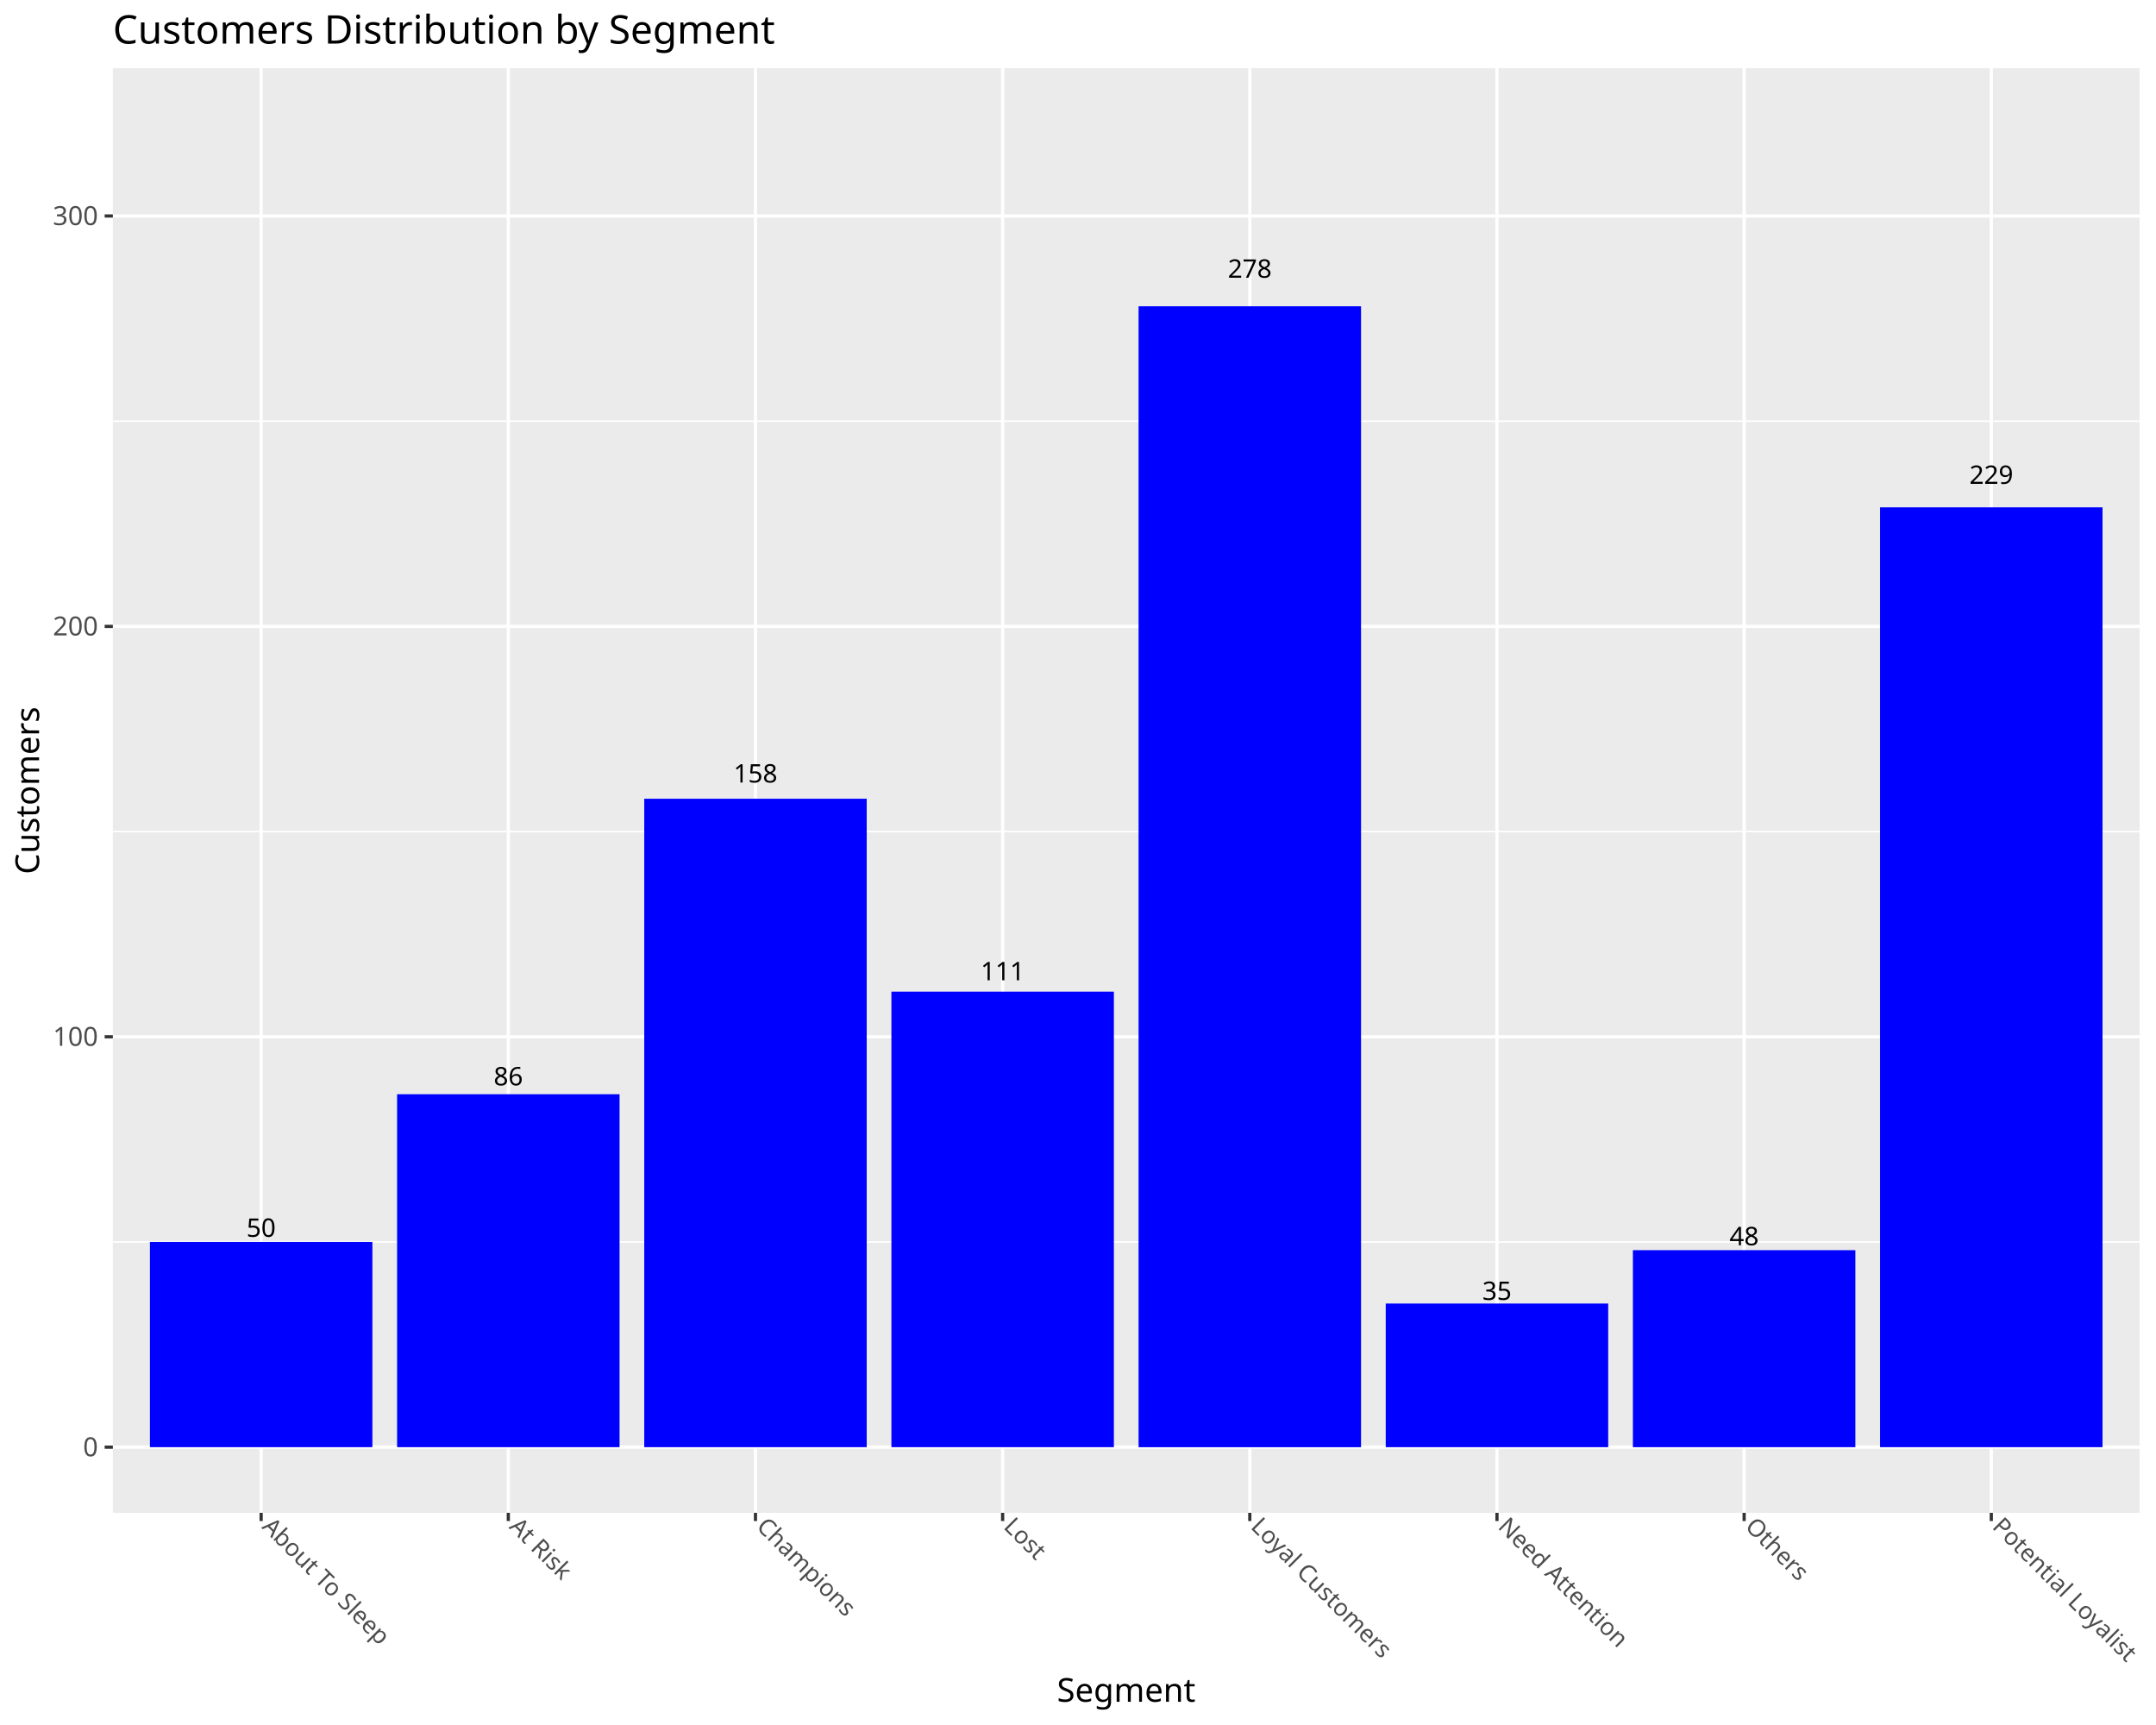
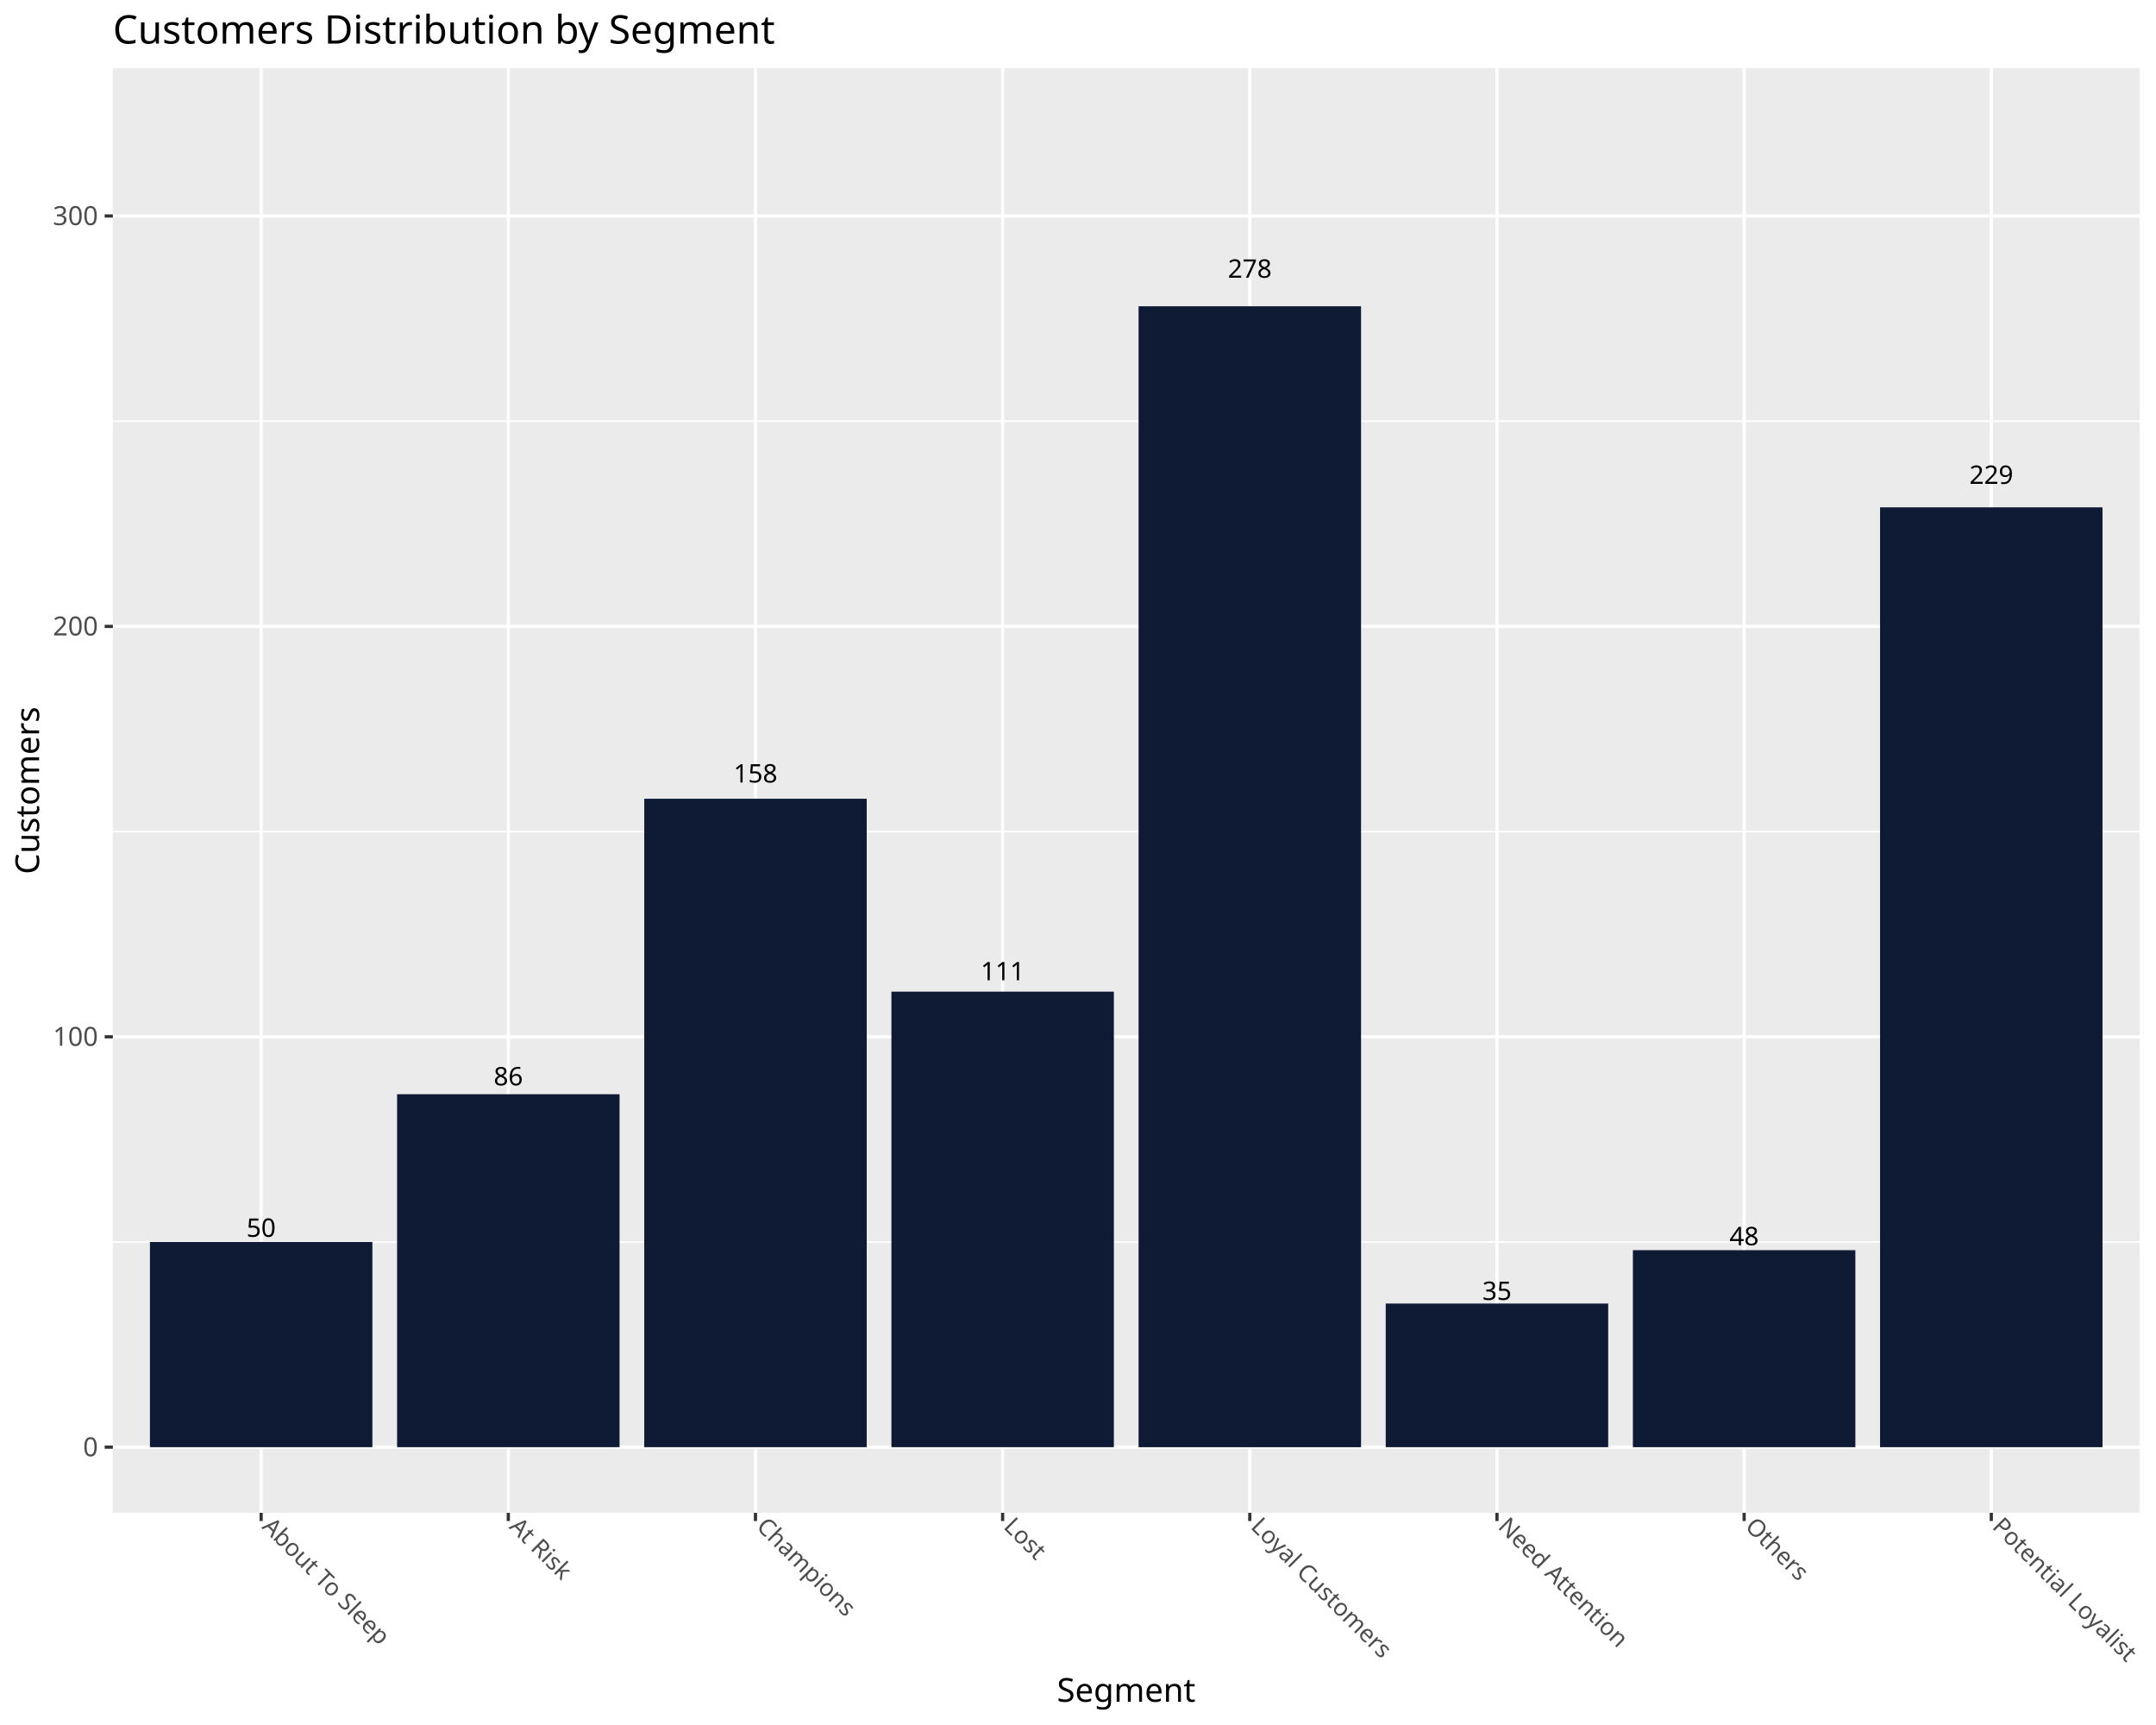
<svg xmlns="http://www.w3.org/2000/svg" class="svglite" data-engine-version="2.0" width="720.00pt" height="576.00pt" viewBox="0 0 720.00 576.00">
  <defs>
    <style type="text/css">
    .svglite line, .svglite polyline, .svglite polygon, .svglite path, .svglite rect, .svglite circle {
      fill: none;
      stroke: #000000;
      stroke-linecap: round;
      stroke-linejoin: round;
      stroke-miterlimit: 10.00;
    }
  </style>
  </defs>
  <rect width="100%" height="100%" style="stroke: none; fill: #FFFFFF;" />
  <defs>
    <clipPath id="cpMC4wMHw3MjAuMDB8MC4wMHw1NzYuMDA=">
      <rect x="0.00" y="0.00" width="720.00" height="576.00" />
    </clipPath>
  </defs>
  <g clip-path="url(#cpMC4wMHw3MjAuMDB8MC4wMHw1NzYuMDA=)">
    <rect x="0.00" y="0.00" width="720.00" height="576.00" style="stroke-width: 1.07; stroke: #FFFFFF; fill: #FFFFFF;" />
  </g>
  <defs>
    <clipPath id="cpMzcuNjl8NzE0LjUyfDIyLjc4fDUwNS4xNg==">
      <rect x="37.69" y="22.78" width="676.83" height="482.38" />
    </clipPath>
  </defs>
  <g clip-path="url(#cpMzcuNjl8NzE0LjUyfDIyLjc4fDUwNS4xNg==)">
    <rect x="37.69" y="22.78" width="676.83" height="482.38" style="stroke-width: 1.07; stroke: none; fill: #EBEBEB;" />
    <polyline points="37.69,414.71 714.52,414.71 " style="stroke-width: 0.53; stroke: #FFFFFF; stroke-linecap: butt;" />
    <polyline points="37.69,277.68 714.52,277.68 " style="stroke-width: 0.53; stroke: #FFFFFF; stroke-linecap: butt;" />
    <polyline points="37.69,140.64 714.52,140.64 " style="stroke-width: 0.53; stroke: #FFFFFF; stroke-linecap: butt;" />
    <polyline points="37.69,483.23 714.52,483.23 " style="stroke-width: 1.07; stroke: #FFFFFF; stroke-linecap: butt;" />
    <polyline points="37.69,346.19 714.52,346.19 " style="stroke-width: 1.07; stroke: #FFFFFF; stroke-linecap: butt;" />
    <polyline points="37.69,209.16 714.52,209.16 " style="stroke-width: 1.07; stroke: #FFFFFF; stroke-linecap: butt;" />
    <polyline points="37.69,72.12 714.52,72.12 " style="stroke-width: 1.07; stroke: #FFFFFF; stroke-linecap: butt;" />
    <polyline points="87.21,505.16 87.21,22.78 " style="stroke-width: 1.07; stroke: #FFFFFF; stroke-linecap: butt;" />
    <polyline points="169.75,505.16 169.75,22.78 " style="stroke-width: 1.07; stroke: #FFFFFF; stroke-linecap: butt;" />
    <polyline points="252.29,505.16 252.29,22.78 " style="stroke-width: 1.07; stroke: #FFFFFF; stroke-linecap: butt;" />
    <polyline points="334.83,505.16 334.83,22.78 " style="stroke-width: 1.07; stroke: #FFFFFF; stroke-linecap: butt;" />
    <polyline points="417.37,505.16 417.37,22.78 " style="stroke-width: 1.07; stroke: #FFFFFF; stroke-linecap: butt;" />
    <polyline points="499.92,505.16 499.92,22.78 " style="stroke-width: 1.07; stroke: #FFFFFF; stroke-linecap: butt;" />
    <polyline points="582.46,505.16 582.46,22.78 " style="stroke-width: 1.07; stroke: #FFFFFF; stroke-linecap: butt;" />
    <polyline points="665.00,505.16 665.00,22.78 " style="stroke-width: 1.07; stroke: #FFFFFF; stroke-linecap: butt;" />
-     <rect x="50.07" y="414.71" width="74.29" height="68.52" style="stroke-width: 1.07; stroke: none; stroke-linecap: butt; stroke-linejoin: miter; fill: #0000FF;" />
-     <rect x="132.61" y="365.38" width="74.29" height="117.85" style="stroke-width: 1.07; stroke: none; stroke-linecap: butt; stroke-linejoin: miter; fill: #0000FF;" />
-     <rect x="215.15" y="266.71" width="74.29" height="216.52" style="stroke-width: 1.07; stroke: none; stroke-linecap: butt; stroke-linejoin: miter; fill: #0000FF;" />
-     <rect x="297.69" y="331.12" width="74.29" height="152.11" style="stroke-width: 1.07; stroke: none; stroke-linecap: butt; stroke-linejoin: miter; fill: #0000FF;" />
-     <rect x="380.23" y="102.27" width="74.29" height="380.97" style="stroke-width: 1.07; stroke: none; stroke-linecap: butt; stroke-linejoin: miter; fill: #0000FF;" />
-     <rect x="462.77" y="435.27" width="74.29" height="47.96" style="stroke-width: 1.07; stroke: none; stroke-linecap: butt; stroke-linejoin: miter; fill: #0000FF;" />
-     <rect x="545.31" y="417.45" width="74.29" height="65.78" style="stroke-width: 1.07; stroke: none; stroke-linecap: butt; stroke-linejoin: miter; fill: #0000FF;" />
-     <rect x="627.85" y="169.41" width="74.29" height="313.82" style="stroke-width: 1.07; stroke: none; stroke-linecap: butt; stroke-linejoin: miter; fill: #0000FF;" />
+     <rect x="50.07" y="414.71" width="74.29" height="68.52" style="stroke-width: 1.07; stroke: none; stroke-linecap: butt; stroke-linejoin: miter; fill: #0F1A34;" />
+     <rect x="132.61" y="365.38" width="74.29" height="117.85" style="stroke-width: 1.07; stroke: none; stroke-linecap: butt; stroke-linejoin: miter; fill: #0F1A34;" />
+     <rect x="215.15" y="266.71" width="74.29" height="216.52" style="stroke-width: 1.07; stroke: none; stroke-linecap: butt; stroke-linejoin: miter; fill: #0F1A34;" />
+     <rect x="297.69" y="331.12" width="74.29" height="152.11" style="stroke-width: 1.07; stroke: none; stroke-linecap: butt; stroke-linejoin: miter; fill: #0F1A34;" />
+     <rect x="380.23" y="102.27" width="74.29" height="380.97" style="stroke-width: 1.07; stroke: none; stroke-linecap: butt; stroke-linejoin: miter; fill: #0F1A34;" />
+     <rect x="462.77" y="435.27" width="74.29" height="47.96" style="stroke-width: 1.07; stroke: none; stroke-linecap: butt; stroke-linejoin: miter; fill: #0F1A34;" />
+     <rect x="545.31" y="417.45" width="74.29" height="65.78" style="stroke-width: 1.07; stroke: none; stroke-linecap: butt; stroke-linejoin: miter; fill: #0F1A34;" />
+     <rect x="627.85" y="169.41" width="74.29" height="313.82" style="stroke-width: 1.07; stroke: none; stroke-linecap: butt; stroke-linejoin: miter; fill: #0F1A34;" />
    <text x="87.21" y="413.00" text-anchor="middle" style="font-size: 8.54px; font-family: sans;" textLength="9.50px" lengthAdjust="spacingAndGlyphs">50</text>
    <text x="169.75" y="362.43" text-anchor="middle" style="font-size: 8.54px; font-family: sans;" textLength="9.50px" lengthAdjust="spacingAndGlyphs">86</text>
    <text x="252.29" y="261.30" text-anchor="middle" style="font-size: 8.54px; font-family: sans;" textLength="14.24px" lengthAdjust="spacingAndGlyphs">158</text>
    <text x="334.83" y="327.32" text-anchor="middle" style="font-size: 8.54px; font-family: sans;" textLength="14.24px" lengthAdjust="spacingAndGlyphs">111</text>
    <text x="417.37" y="92.74" text-anchor="middle" style="font-size: 8.54px; font-family: sans;" textLength="14.24px" lengthAdjust="spacingAndGlyphs">278</text>
    <text x="499.92" y="434.07" text-anchor="middle" style="font-size: 8.54px; font-family: sans;" textLength="9.50px" lengthAdjust="spacingAndGlyphs">35</text>
    <text x="582.46" y="415.81" text-anchor="middle" style="font-size: 8.54px; font-family: sans;" textLength="9.50px" lengthAdjust="spacingAndGlyphs">48</text>
    <text x="665.00" y="161.57" text-anchor="middle" style="font-size: 8.54px; font-family: sans;" textLength="14.24px" lengthAdjust="spacingAndGlyphs">229</text>
  </g>
  <g clip-path="url(#cpMC4wMHw3MjAuMDB8MC4wMHw1NzYuMDA=)">
    <text x="32.76" y="486.26" text-anchor="end" style="font-size: 8.80px; fill: #4D4D4D; font-family: sans;" textLength="4.89px" lengthAdjust="spacingAndGlyphs">0</text>
    <text x="32.76" y="349.22" text-anchor="end" style="font-size: 8.80px; fill: #4D4D4D; font-family: sans;" textLength="14.68px" lengthAdjust="spacingAndGlyphs">100</text>
    <text x="32.76" y="212.18" text-anchor="end" style="font-size: 8.80px; fill: #4D4D4D; font-family: sans;" textLength="14.68px" lengthAdjust="spacingAndGlyphs">200</text>
    <text x="32.76" y="75.15" text-anchor="end" style="font-size: 8.80px; fill: #4D4D4D; font-family: sans;" textLength="14.68px" lengthAdjust="spacingAndGlyphs">300</text>
    <polyline points="34.95,483.23 37.69,483.23 " style="stroke-width: 1.07; stroke: #333333; stroke-linecap: butt;" />
    <polyline points="34.95,346.19 37.69,346.19 " style="stroke-width: 1.07; stroke: #333333; stroke-linecap: butt;" />
    <polyline points="34.95,209.16 37.69,209.16 " style="stroke-width: 1.07; stroke: #333333; stroke-linecap: butt;" />
    <polyline points="34.95,72.12 37.69,72.12 " style="stroke-width: 1.07; stroke: #333333; stroke-linecap: butt;" />
    <polyline points="87.21,507.90 87.21,505.16 " style="stroke-width: 1.07; stroke: #333333; stroke-linecap: butt;" />
    <polyline points="169.75,507.90 169.75,505.16 " style="stroke-width: 1.07; stroke: #333333; stroke-linecap: butt;" />
    <polyline points="252.29,507.90 252.29,505.16 " style="stroke-width: 1.07; stroke: #333333; stroke-linecap: butt;" />
    <polyline points="334.83,507.90 334.83,505.16 " style="stroke-width: 1.07; stroke: #333333; stroke-linecap: butt;" />
    <polyline points="417.37,507.90 417.37,505.16 " style="stroke-width: 1.07; stroke: #333333; stroke-linecap: butt;" />
    <polyline points="499.92,507.90 499.92,505.16 " style="stroke-width: 1.07; stroke: #333333; stroke-linecap: butt;" />
    <polyline points="582.46,507.90 582.46,505.16 " style="stroke-width: 1.07; stroke: #333333; stroke-linecap: butt;" />
    <polyline points="665.00,507.90 665.00,505.16 " style="stroke-width: 1.07; stroke: #333333; stroke-linecap: butt;" />
    <text transform="translate(87.21,510.09) rotate(-315)" style="font-size: 8.00px; fill: #4D4D4D; font-family: sans;" textLength="55.15px" lengthAdjust="spacingAndGlyphs">About To Sleep</text>
    <text transform="translate(169.75,510.09) rotate(-315)" style="font-size: 8.00px; fill: #4D4D4D; font-family: sans;" textLength="25.34px" lengthAdjust="spacingAndGlyphs">At Risk</text>
    <text transform="translate(252.29,510.09) rotate(-315)" style="font-size: 8.00px; fill: #4D4D4D; font-family: sans;" textLength="40.47px" lengthAdjust="spacingAndGlyphs">Champions</text>
    <text transform="translate(334.83,510.09) rotate(-315)" style="font-size: 8.00px; fill: #4D4D4D; font-family: sans;" textLength="15.12px" lengthAdjust="spacingAndGlyphs">Lost</text>
    <text transform="translate(417.37,510.09) rotate(-315)" style="font-size: 8.00px; fill: #4D4D4D; font-family: sans;" textLength="60.04px" lengthAdjust="spacingAndGlyphs">Loyal Customers</text>
    <text transform="translate(499.92,510.09) rotate(-315)" style="font-size: 8.00px; fill: #4D4D4D; font-family: sans;" textLength="52.93px" lengthAdjust="spacingAndGlyphs">Need Attention</text>
    <text transform="translate(582.46,510.09) rotate(-315)" style="font-size: 8.00px; fill: #4D4D4D; font-family: sans;" textLength="24.01px" lengthAdjust="spacingAndGlyphs">Others</text>
    <text transform="translate(665.00,510.09) rotate(-315)" style="font-size: 8.00px; fill: #4D4D4D; font-family: sans;" textLength="60.48px" lengthAdjust="spacingAndGlyphs">Potential Loyalist</text>
    <text x="376.10" y="568.24" text-anchor="middle" style="font-size: 11.00px; font-family: sans;" textLength="44.04px" lengthAdjust="spacingAndGlyphs">Segment</text>
    <text transform="translate(13.05,263.97) rotate(-90)" text-anchor="middle" style="font-size: 11.00px; font-family: sans;" textLength="53.20px" lengthAdjust="spacingAndGlyphs">Customers</text>
    <text x="37.69" y="14.56" style="font-size: 13.20px; font-family: sans;" textLength="211.32px" lengthAdjust="spacingAndGlyphs">Customers  Distribution by Segment</text>
  </g>
</svg>
